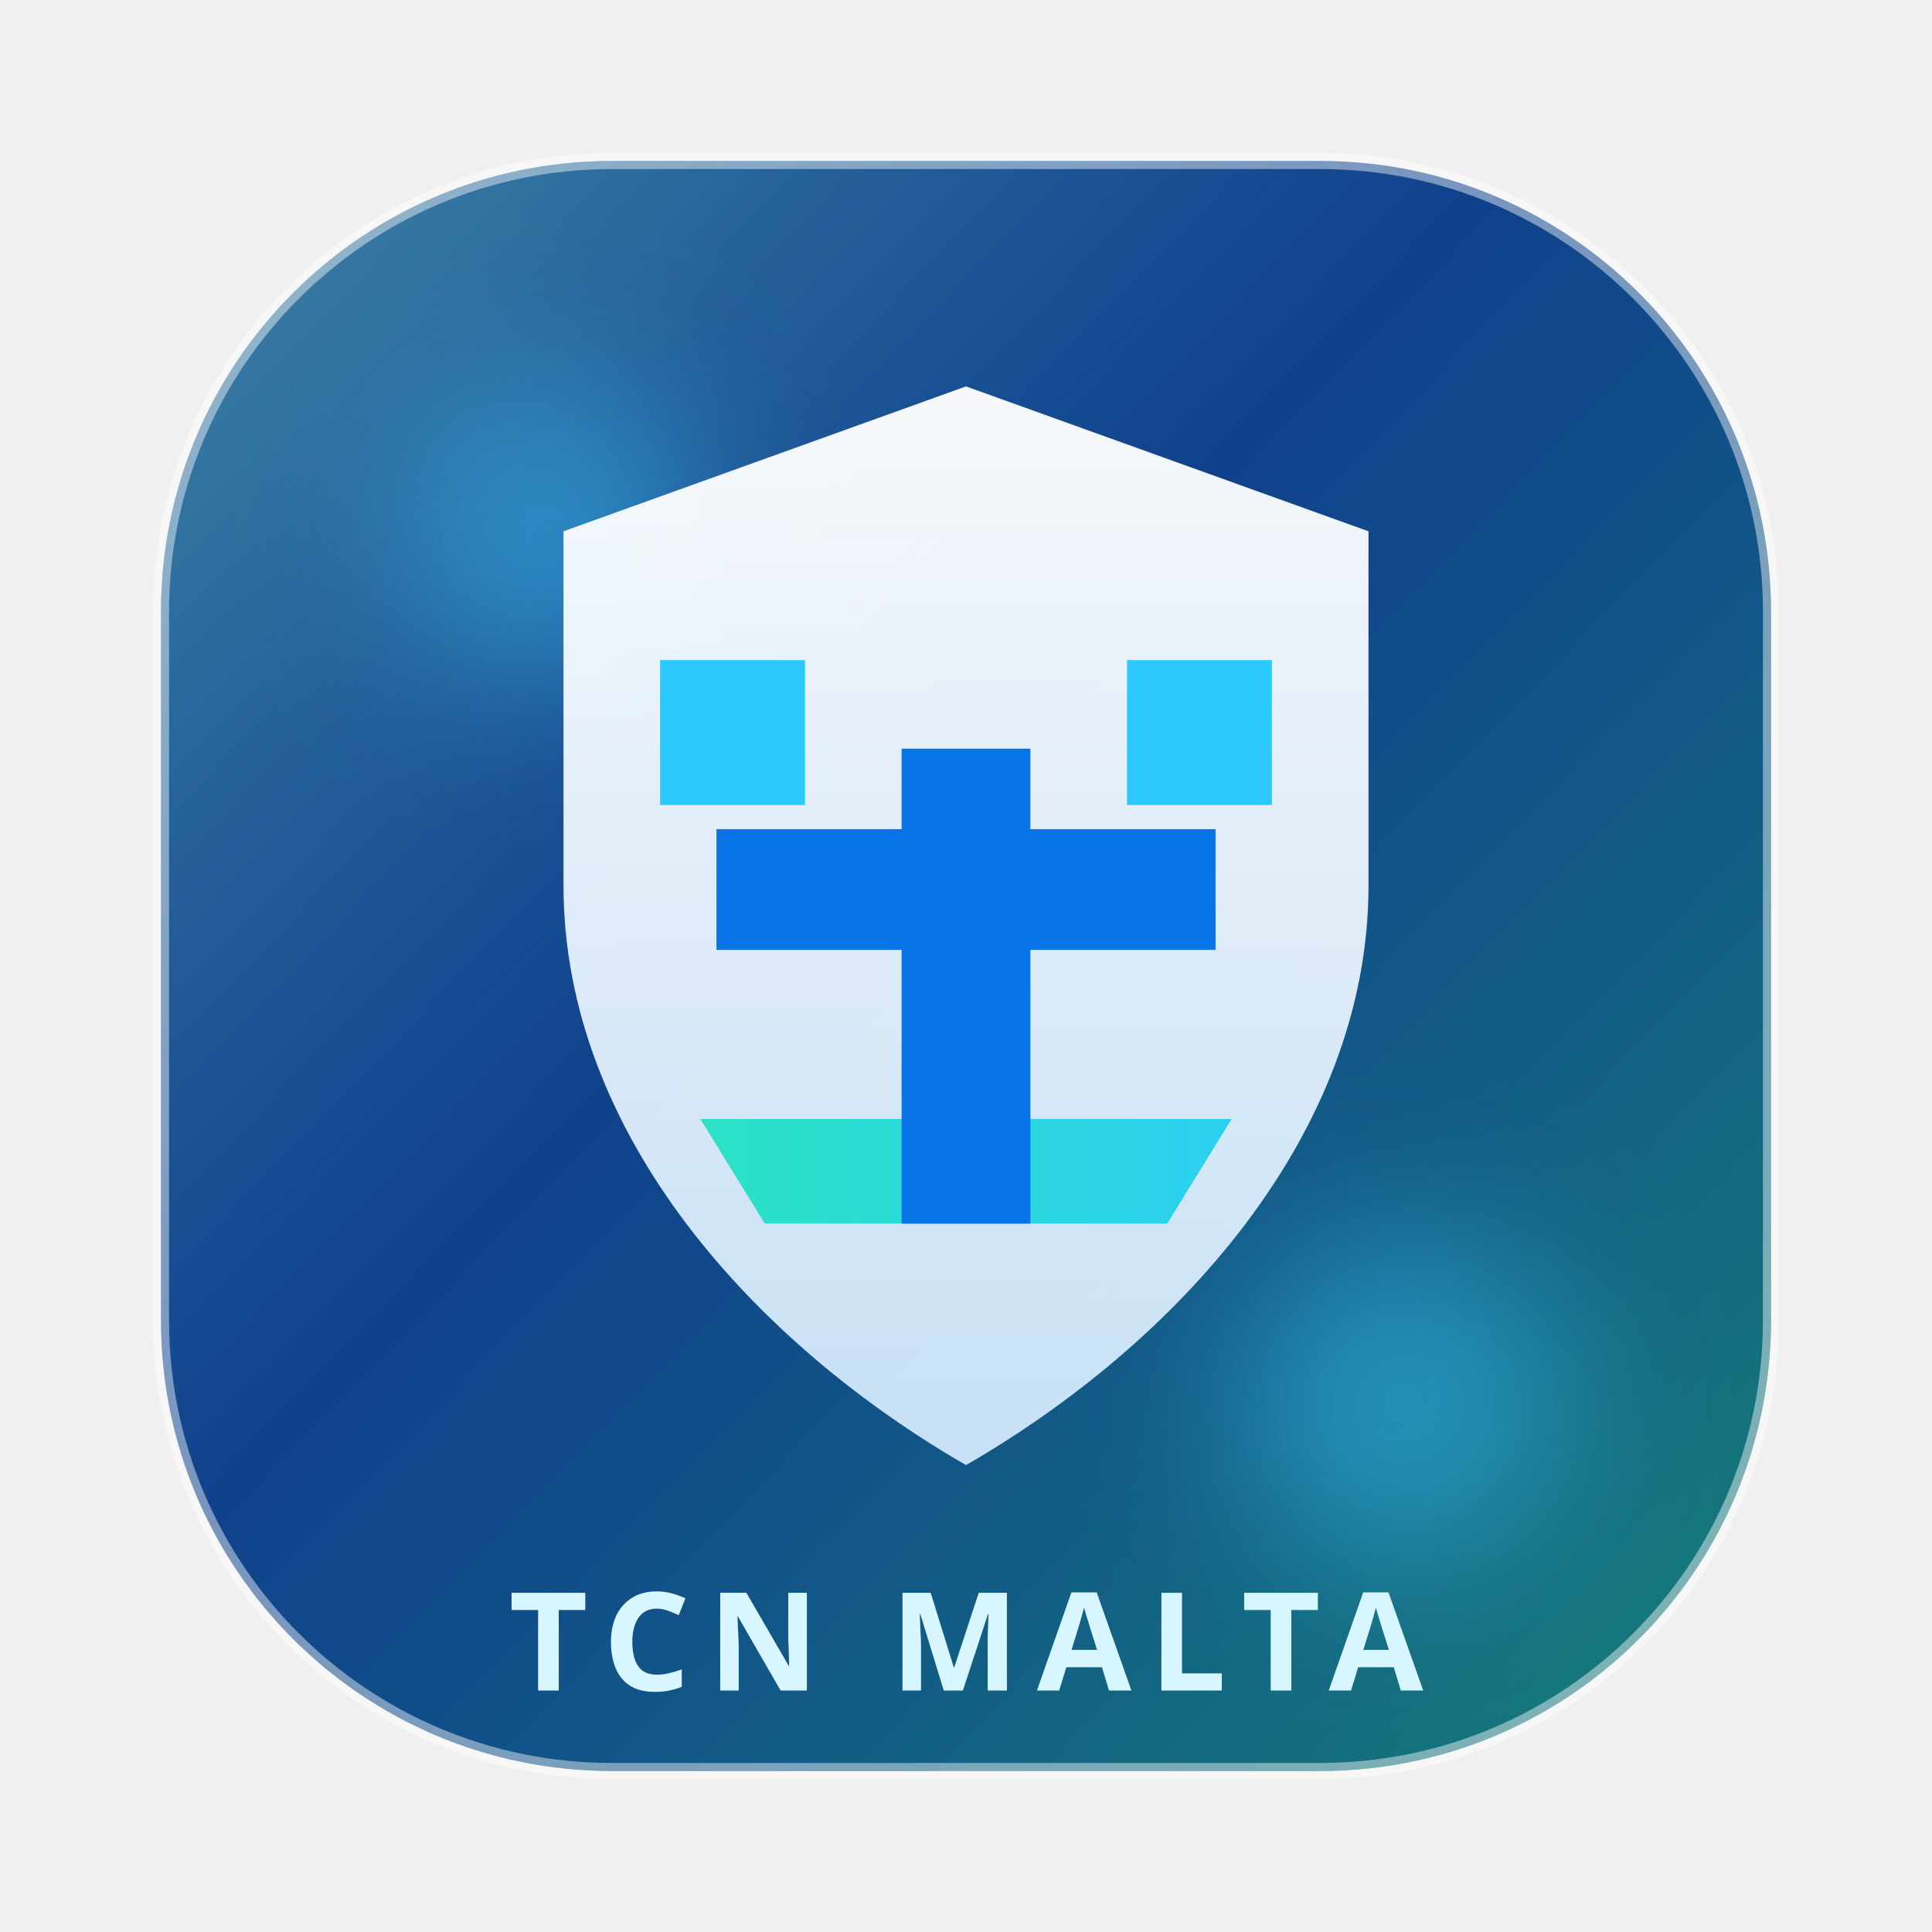
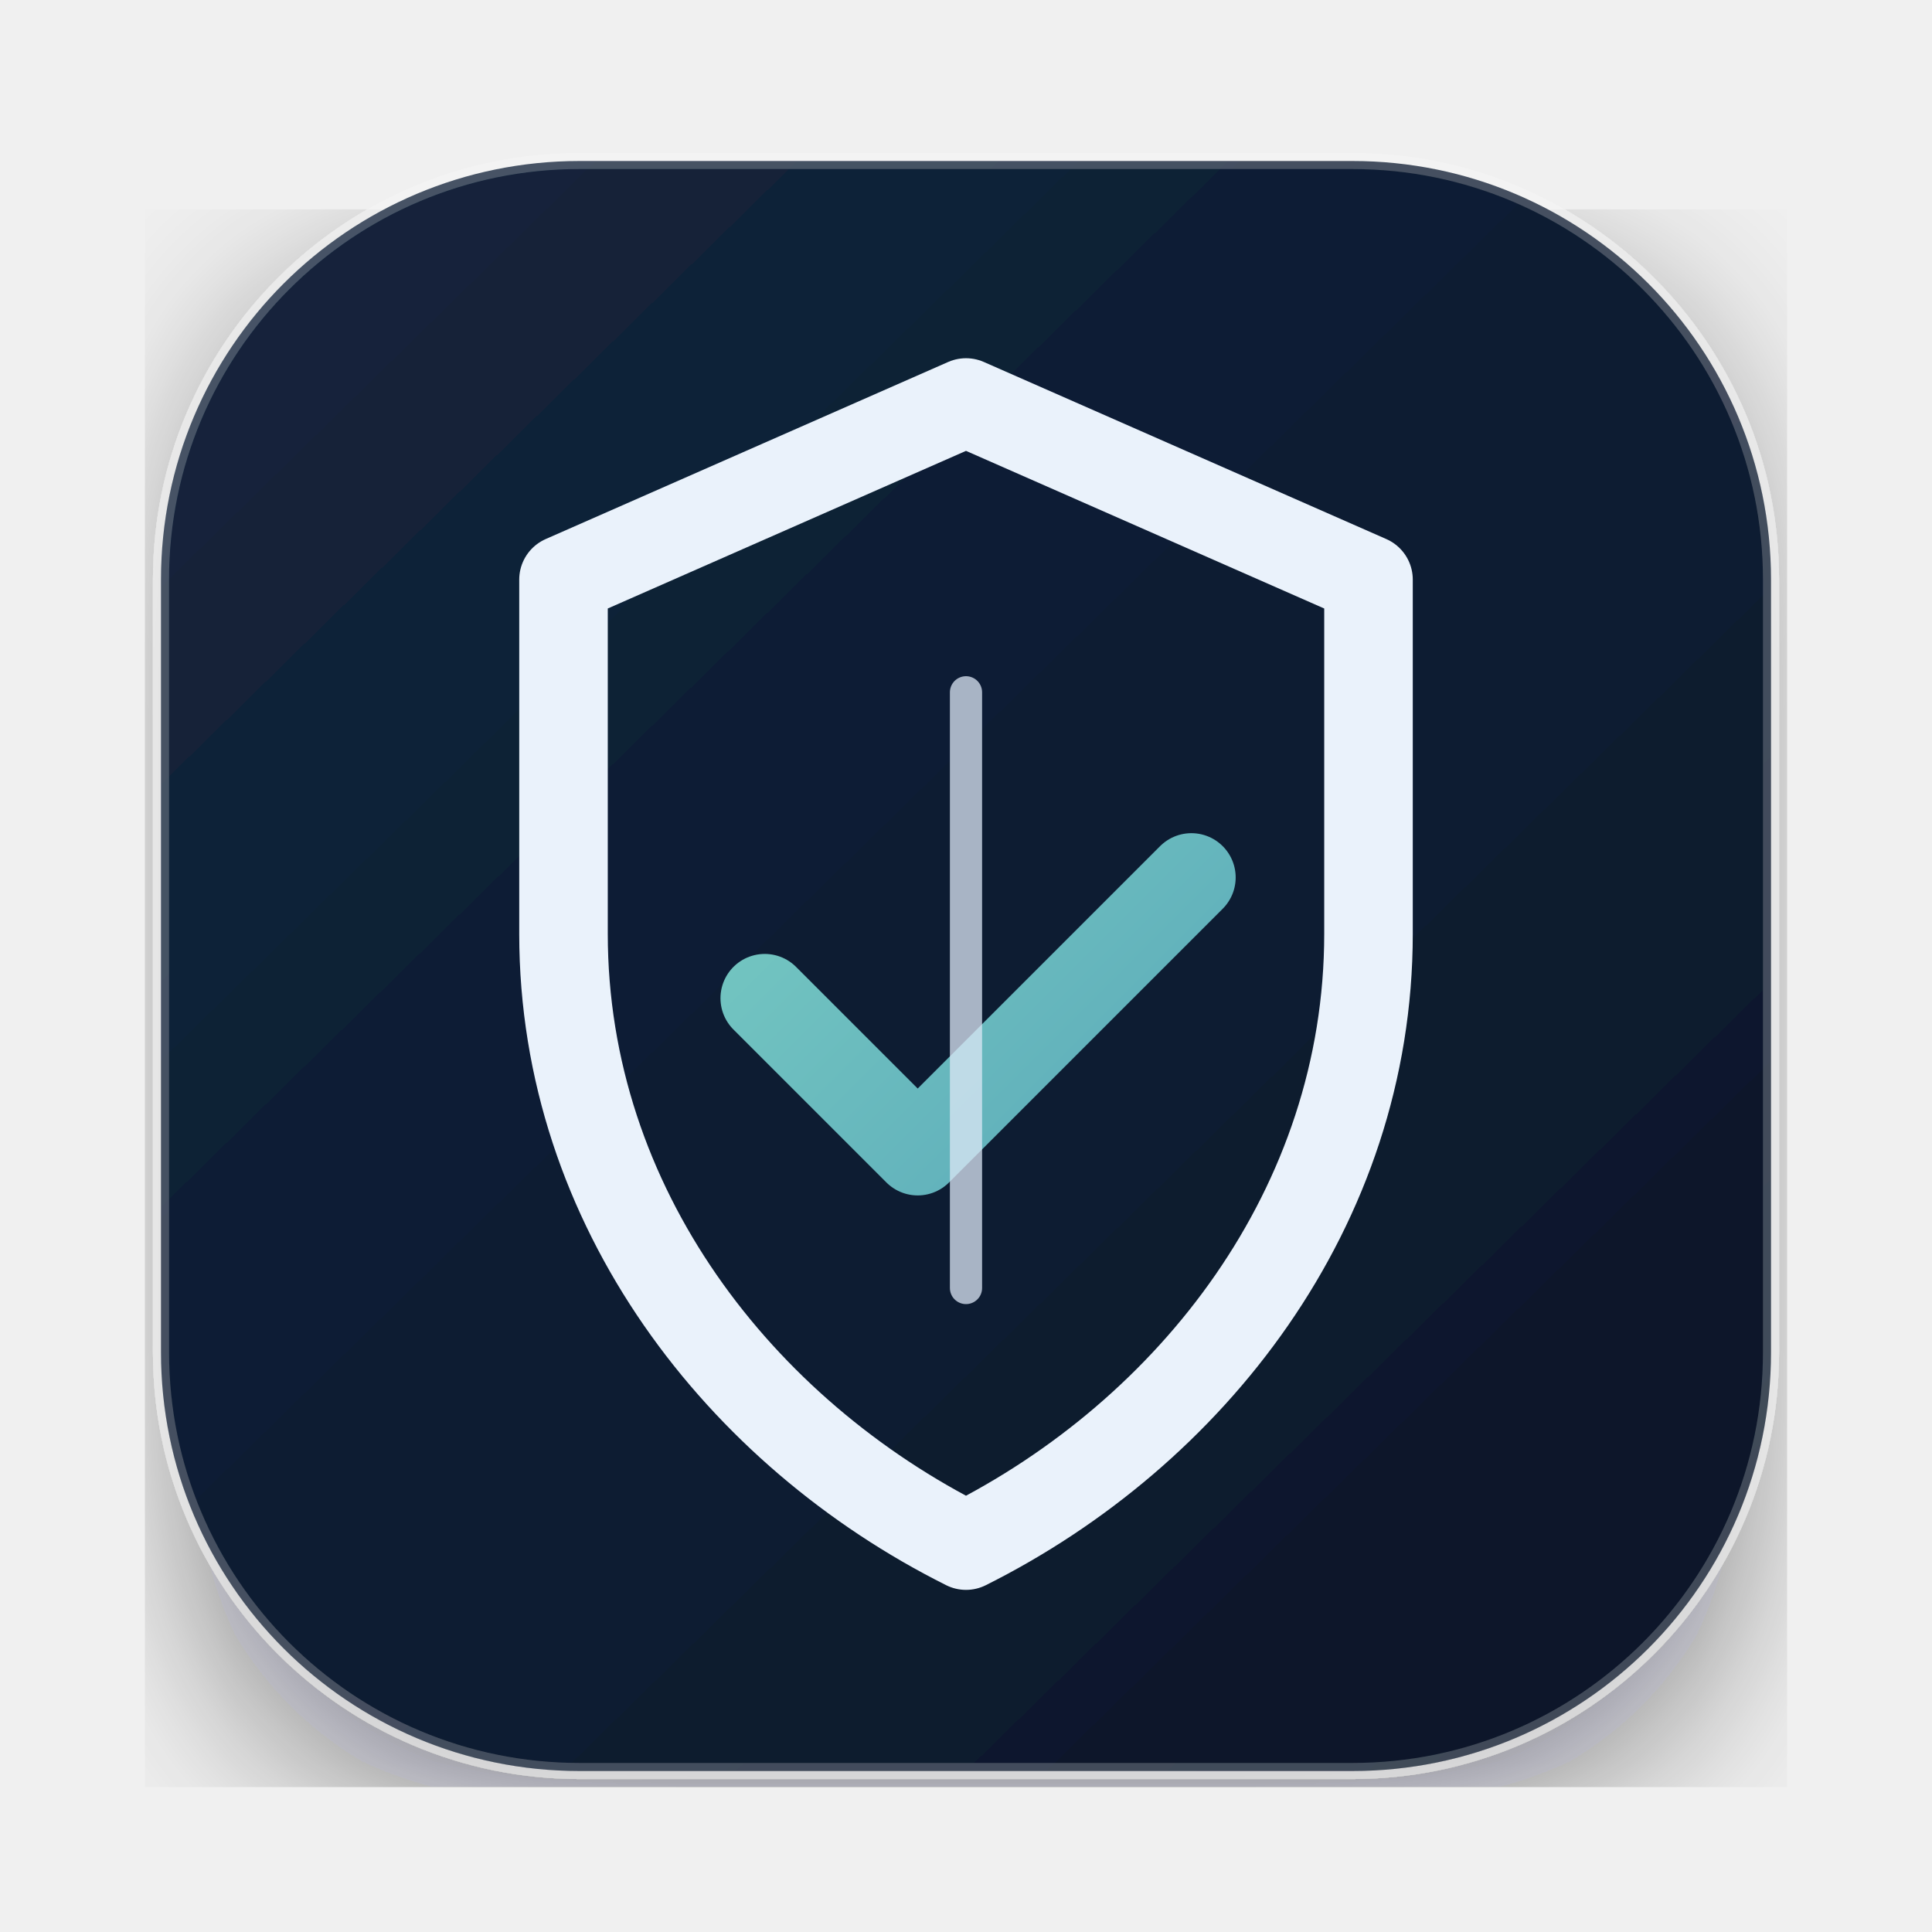
<svg xmlns="http://www.w3.org/2000/svg" viewBox="0 0 240 240" fill="none">
  <defs>
-     <linearGradient id="glassBg" x1="22" y1="24" x2="220" y2="216" gradientUnits="userSpaceOnUse">
-       <stop offset="0" stop-color="#6BDCFF" stop-opacity="0.55" />
-       <stop offset="0.42" stop-color="#1A78FF" stop-opacity="0.42" />
-       <stop offset="1" stop-color="#20CFA7" stop-opacity="0.56" />
+     <linearGradient id="bg" x1="24" y1="20" x2="220" y2="220" gradientUnits="userSpaceOnUse">
+       <stop offset="0" stop-color="#13243C" />
+       <stop offset="1" stop-color="#0B1628" />
    </linearGradient>
-     <linearGradient id="shieldCore" x1="120" y1="50" x2="120" y2="178" gradientUnits="userSpaceOnUse">
-       <stop offset="0" stop-color="#FFFFFF" stop-opacity="0.96" />
-       <stop offset="1" stop-color="#D8EDFF" stop-opacity="0.92" />
+     <linearGradient id="accent" x1="82" y1="84" x2="168" y2="170" gradientUnits="userSpaceOnUse">
+       <stop offset="0" stop-color="#7ED2C4" />
+       <stop offset="1" stop-color="#4F9CB6" />
    </linearGradient>
-     <linearGradient id="accent" x1="66" y1="138" x2="176" y2="138" gradientUnits="userSpaceOnUse">
-       <stop offset="0" stop-color="#2BE8B8" />
-       <stop offset="1" stop-color="#2BC9FF" />
-     </linearGradient>
-     <filter id="glow" x="8" y="8" width="224" height="224" filterUnits="userSpaceOnUse" color-interpolation-filters="sRGB">
-       <feGaussianBlur stdDeviation="10" result="blur" />
-       <feColorMatrix in="blur" type="matrix" values="0 0 0 0 0.23 0 0 0 0 0.79 0 0 0 0 1 0 0 0 0.45 0" />
+     <filter id="softShadow" x="18" y="18" width="204" height="204" filterUnits="userSpaceOnUse" color-interpolation-filters="sRGB">
+       <feDropShadow dx="0" dy="8" stdDeviation="12" flood-color="#040A14" flood-opacity="0.45" />
    </filter>
  </defs>
-   <rect x="20" y="20" width="200" height="200" rx="56" fill="#081A39" />
-   <rect x="20" y="20" width="200" height="200" rx="56" fill="url(#glassBg)" />
-   <rect x="20" y="20" width="200" height="200" rx="56" stroke="rgba(255,255,255,0.44)" stroke-width="2" />
-   <g filter="url(#glow)">
-     <circle cx="68" cy="66" r="18" fill="#6BE7FF" />
-     <circle cx="174" cy="174" r="20" fill="#31D7C6" />
+   <g filter="url(#softShadow)">
+     <rect x="20" y="20" width="200" height="200" rx="52" fill="url(#bg)" />
+     <rect x="20" y="20" width="200" height="200" rx="52" stroke="#FFFFFF" stroke-opacity="0.22" stroke-width="2" />
  </g>
-   <path d="M120 48L170 66V110C170 141 146 167 120 182C94 167 70 141 70 110V66L120 48Z" fill="url(#shieldCore)" />
-   <path d="M87 139H153L145 152H95L87 139Z" fill="url(#accent)" />
-   <path d="M112 93H128V152H112V93Z" fill="#0874E8" />
-   <path d="M89 103H151V118H89V103Z" fill="#0874E8" />
-   <path d="M82 82H100V100H82V82Z" fill="#2BC9FF" />
-   <path d="M140 82H158V100H140V82Z" fill="#2BC9FF" />
-   <text x="120" y="210" text-anchor="middle" fill="#D8F6FF" font-family="Space Grotesk, Avenir Next, sans-serif" font-size="17" font-weight="700" letter-spacing="2.2">TCN MALTA</text>
+   <path d="M120 50L170 72V116C170 150 148 178 120 192C92 178 70 150 70 116V72L120 50Z" stroke="#EAF2FB" stroke-width="11" stroke-linejoin="round" />
+   <path d="M95 124L114 143L148 109" stroke="url(#accent)" stroke-width="11" stroke-linecap="round" stroke-linejoin="round" />
+   <path d="M120 86V160" stroke="#DCE7F5" stroke-opacity="0.75" stroke-width="4" stroke-linecap="round" />
</svg>
